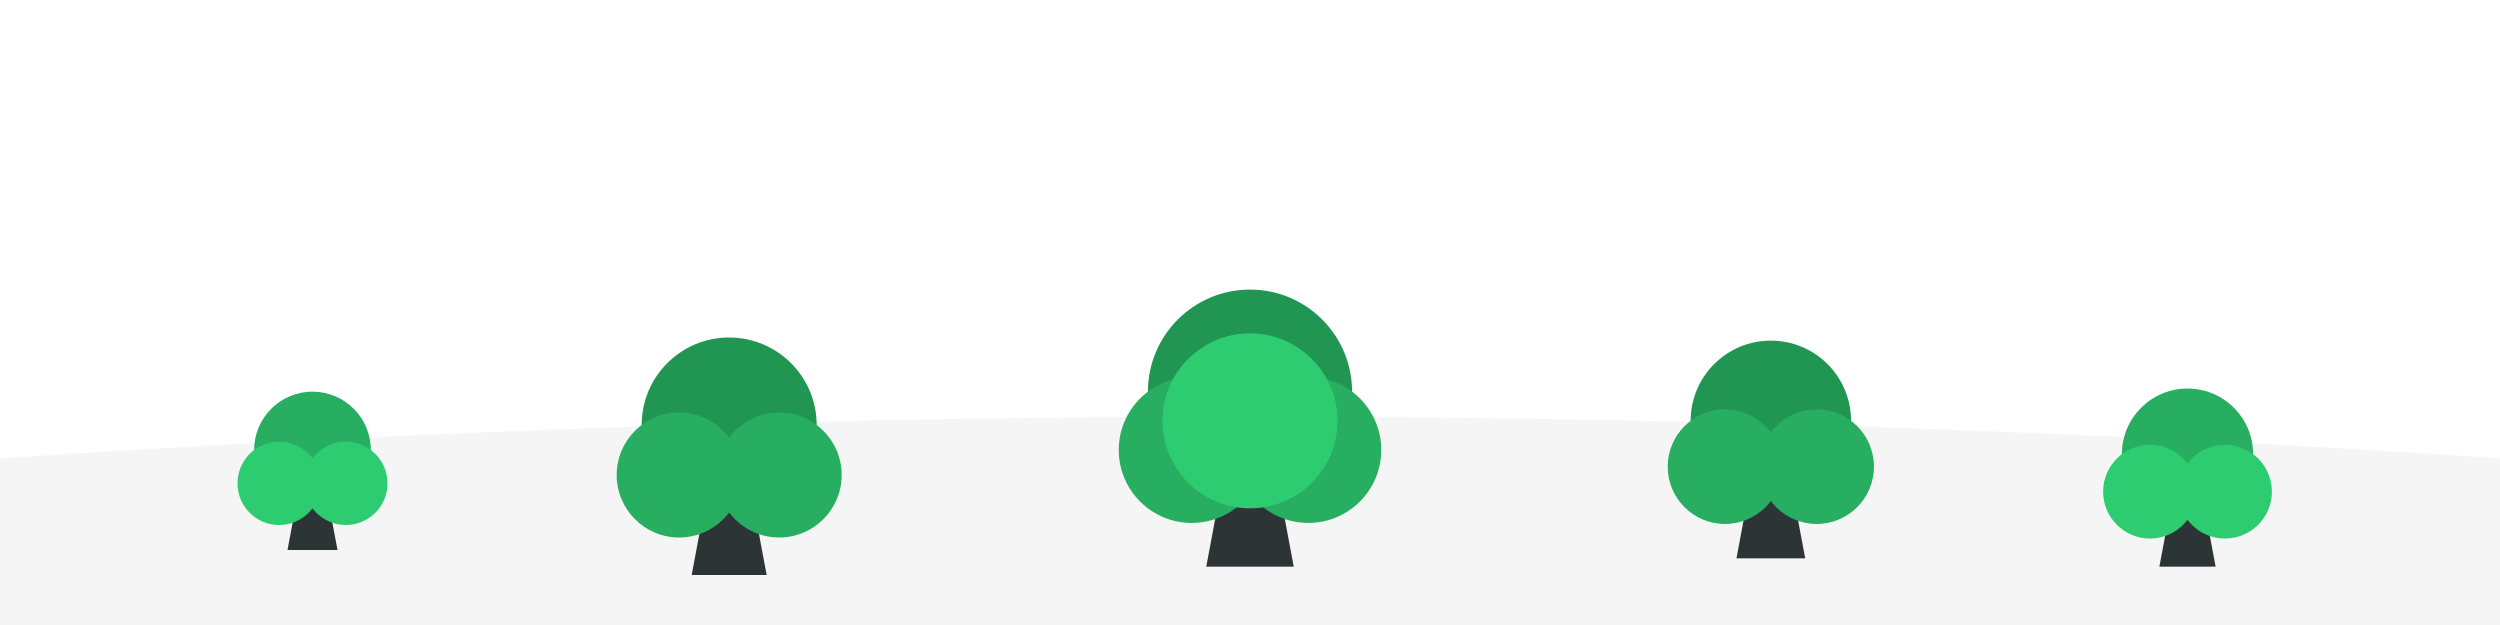
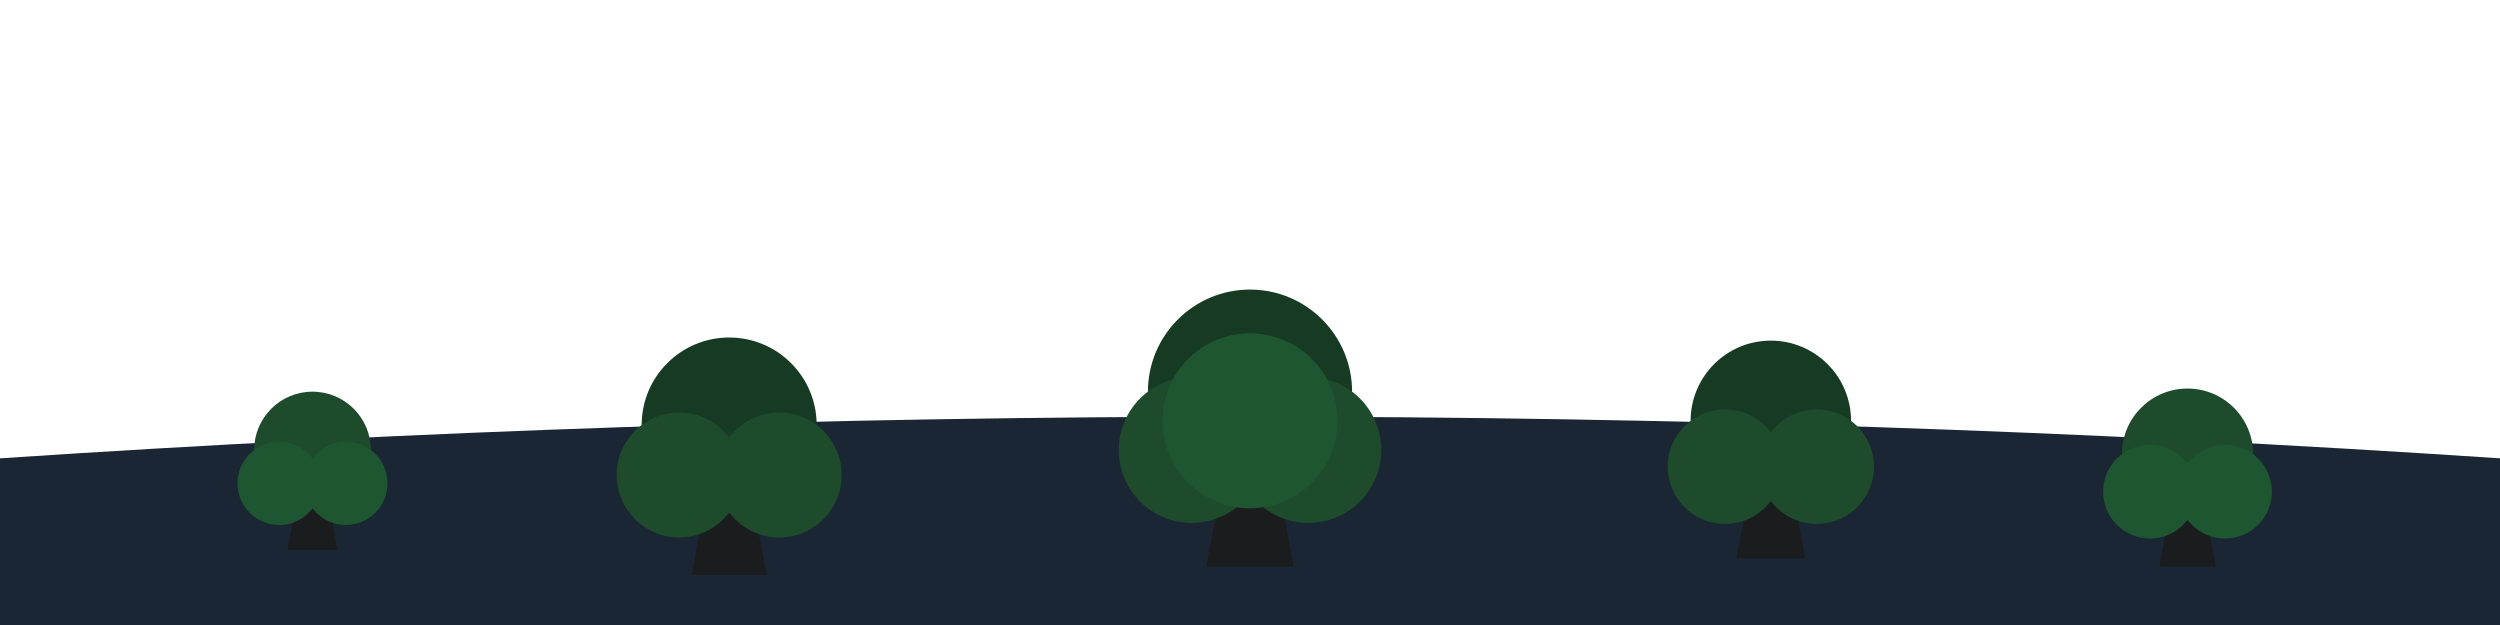
<svg xmlns="http://www.w3.org/2000/svg" viewBox="0 0 1200 300" style="width: 100%; height: 100%; display: block; position: fixed; bottom: 0; left: 0; pointer-events: none;">
-   <path d="M0 220 Q600 180 1200 220 L1200 300 L0 300 Z" fill="#F5F5F5" />
+   <path d="M0 220 Q600 180 1200 220 L1200 300 L0 300 Z" fill="#1a2634" />
  <g transform="translate(150, 200) scale(0.8)">
-     <path d="M-15 80 L0 0 L15 80" fill="#2d3436" />
-     <circle cx="0" cy="20" r="35" fill="#27ae60" />
-     <circle cx="-20" cy="40" r="25" fill="#2ecc71" />
-     <circle cx="20" cy="40" r="25" fill="#2ecc71" />
+     <path d="M-15 80 L0 0 L15 80" fill="#1a1c1d" />
+     <circle cx="0" cy="20" r="35" fill="#1d4b2c" />
+     <circle cx="-20" cy="40" r="25" fill="#1e5631" />
+     <circle cx="20" cy="40" r="25" fill="#1e5631" />
  </g>
  <g transform="translate(350, 180) scale(1.2)">
-     <path d="M-15 80 L0 0 L15 80" fill="#2d3436" />
-     <circle cx="0" cy="20" r="35" fill="#219653" />
-     <circle cx="-20" cy="40" r="25" fill="#27ae60" />
-     <circle cx="20" cy="40" r="25" fill="#27ae60" />
+     <path d="M-15 80 L0 0 L15 80" fill="#1a1c1d" />
+     <circle cx="0" cy="20" r="35" fill="#163b22" />
+     <circle cx="-20" cy="40" r="25" fill="#1d4b2c" />
+     <circle cx="20" cy="40" r="25" fill="#1d4b2c" />
  </g>
  <g transform="translate(600, 160) scale(1.4)">
-     <path d="M-15 80 L0 0 L15 80" fill="#2d3436" />
-     <circle cx="0" cy="20" r="35" fill="#219653" />
-     <circle cx="-20" cy="40" r="25" fill="#27ae60" />
-     <circle cx="20" cy="40" r="25" fill="#27ae60" />
-     <circle cx="0" cy="30" r="30" fill="#2ecc71" />
+     <path d="M-15 80 L0 0 L15 80" fill="#1a1c1d" />
+     <circle cx="0" cy="20" r="35" fill="#163b22" />
+     <circle cx="-20" cy="40" r="25" fill="#1d4b2c" />
+     <circle cx="20" cy="40" r="25" fill="#1d4b2c" />
+     <circle cx="0" cy="30" r="30" fill="#1e5631" />
  </g>
  <g transform="translate(850, 180) scale(1.1)">
-     <path d="M-15 80 L0 0 L15 80" fill="#2d3436" />
-     <circle cx="0" cy="20" r="35" fill="#219653" />
-     <circle cx="-20" cy="40" r="25" fill="#27ae60" />
-     <circle cx="20" cy="40" r="25" fill="#27ae60" />
+     <path d="M-15 80 L0 0 L15 80" fill="#1a1c1d" />
+     <circle cx="0" cy="20" r="35" fill="#163b22" />
+     <circle cx="-20" cy="40" r="25" fill="#1d4b2c" />
+     <circle cx="20" cy="40" r="25" fill="#1d4b2c" />
  </g>
  <g transform="translate(1050, 200) scale(0.9)">
-     <path d="M-15 80 L0 0 L15 80" fill="#2d3436" />
-     <circle cx="0" cy="20" r="35" fill="#27ae60" />
-     <circle cx="-20" cy="40" r="25" fill="#2ecc71" />
-     <circle cx="20" cy="40" r="25" fill="#2ecc71" />
+     <path d="M-15 80 L0 0 L15 80" fill="#1a1c1d" />
+     <circle cx="0" cy="20" r="35" fill="#1d4b2c" />
+     <circle cx="-20" cy="40" r="25" fill="#1e5631" />
+     <circle cx="20" cy="40" r="25" fill="#1e5631" />
  </g>
</svg>
